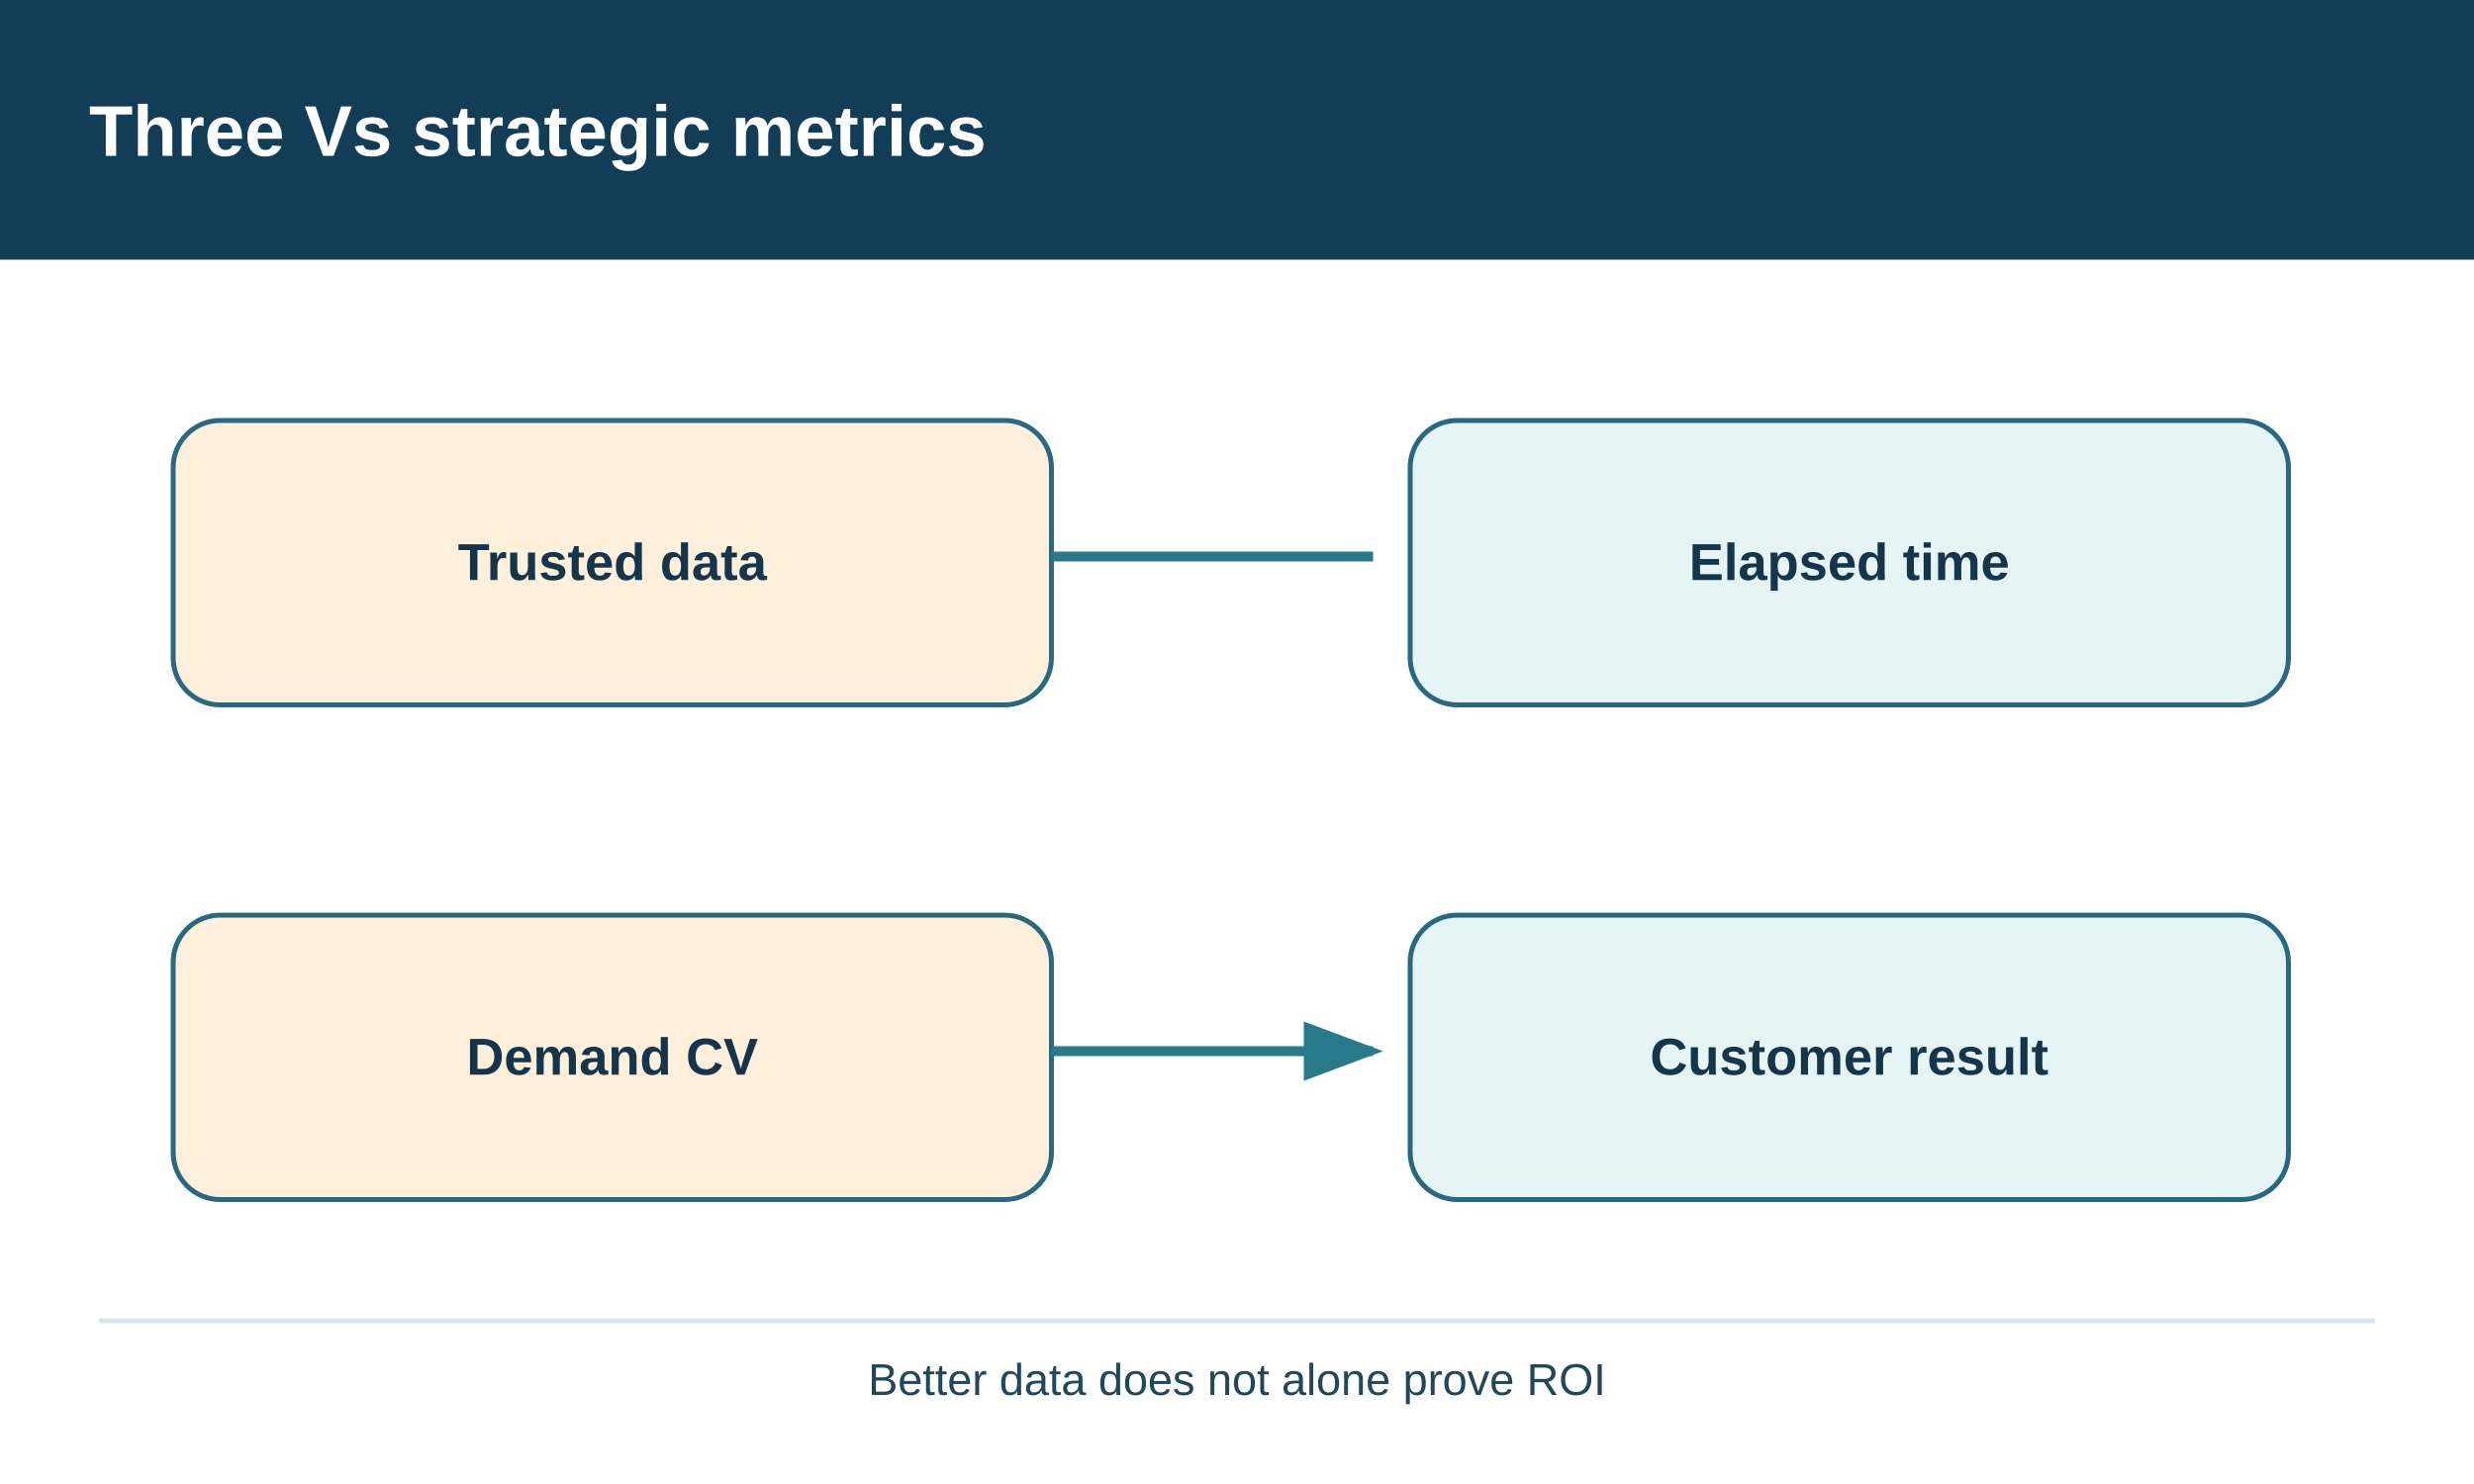
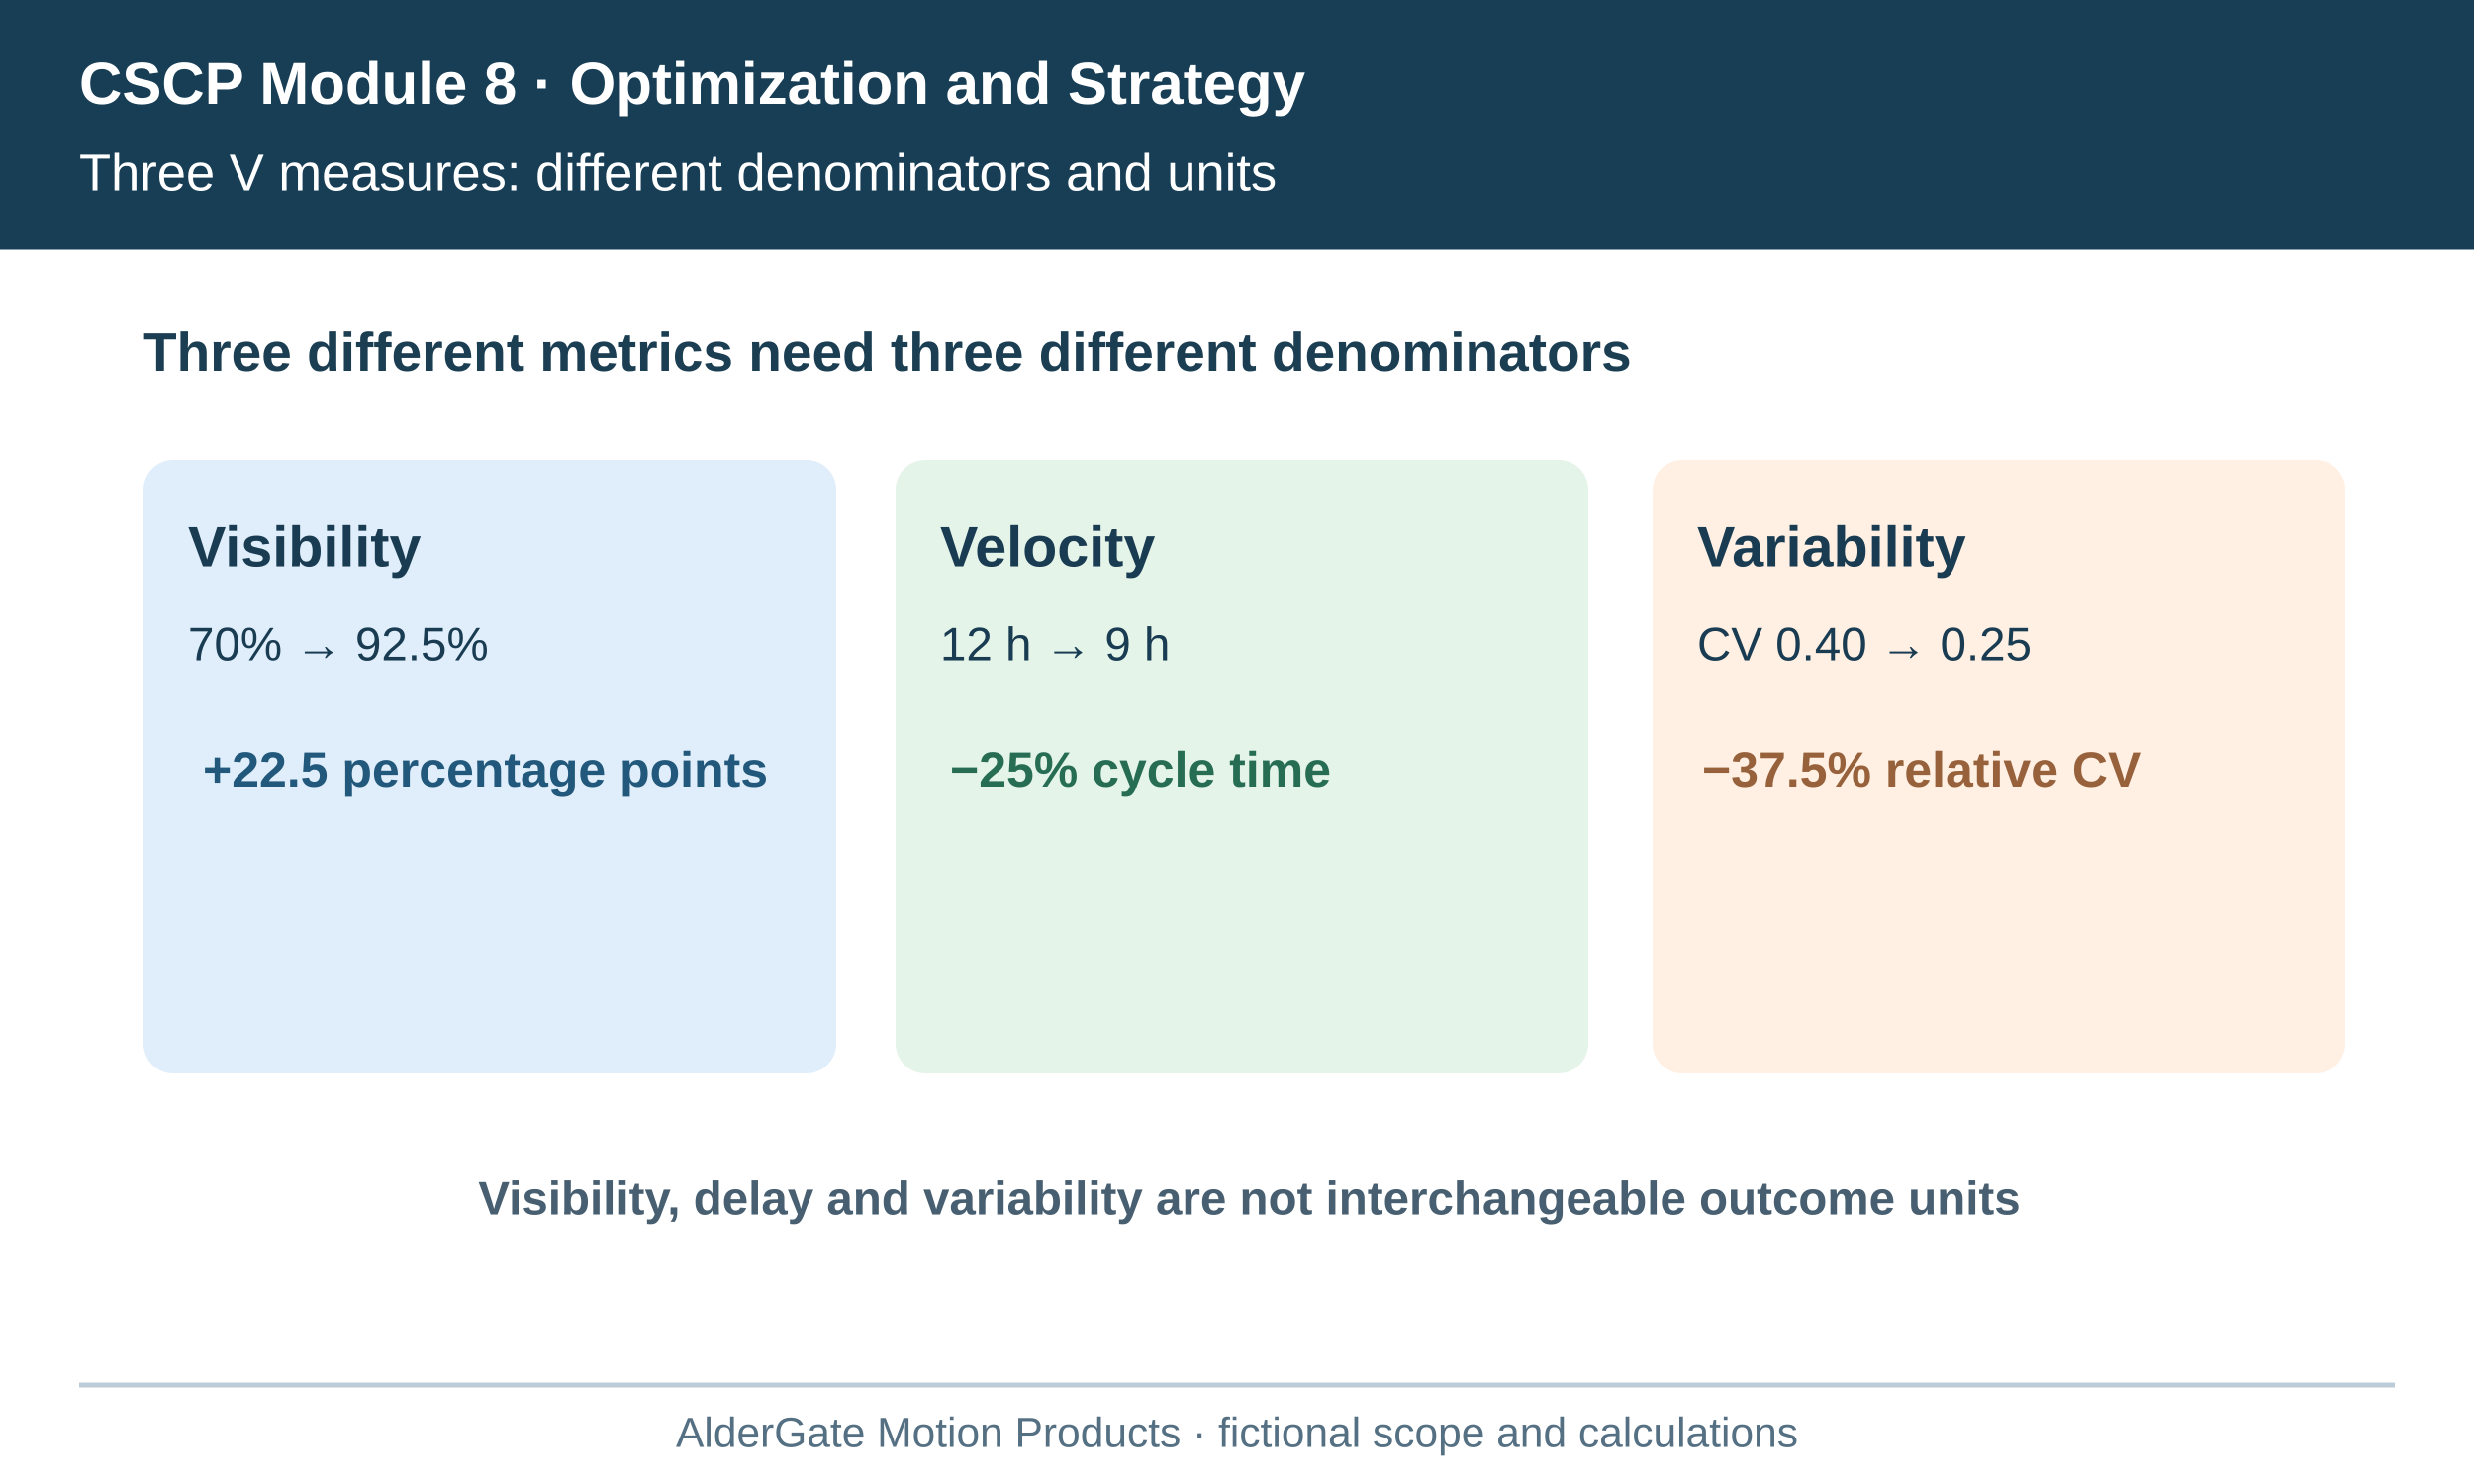
- <svg xmlns="http://www.w3.org/2000/svg" width="1000" height="600" viewBox="0 0 1000 600" role="img" aria-labelledby="title desc">
-   <defs>
-     <marker id="arrow" markerWidth="10" markerHeight="10" refX="7" refY="3" orient="auto">
-       <path d="M0,0 L0,6 L8,3 z" fill="#287a8b" />
-     </marker>
-   </defs>
-   <rect width="1000" height="600" fill="#ffffff" />
-   <rect x="0" y="0" width="1000" height="105" fill="#123d57" />
-   <text x="36" y="63" font-size="29" font-family="Arial, sans-serif" font-weight="700" fill="#ffffff">Three Vs strategic metrics</text>
-   <g font-family="Arial, sans-serif">
-     <rect x="70" y="170" width="355" height="115" rx="19" fill="#fff0dc" stroke="#286880" stroke-width="2" />
-     <text x="247.5" y="234.5" text-anchor="middle" font-size="21" font-weight="600" fill="#15354a">Trusted data</text>
-     <rect x="570" y="170" width="355" height="115" rx="19" fill="#e5f5f6" stroke="#286880" stroke-width="2" />
-     <text x="747.5" y="234.5" text-anchor="middle" font-size="21" font-weight="600" fill="#15354a">Elapsed time</text>
-     <rect x="70" y="370" width="355" height="115" rx="19" fill="#fff0dc" stroke="#286880" stroke-width="2" />
-     <text x="247.5" y="434.5" text-anchor="middle" font-size="21" font-weight="600" fill="#15354a">Demand CV</text>
-     <rect x="570" y="370" width="355" height="115" rx="19" fill="#e5f5f6" stroke="#286880" stroke-width="2" />
-     <text x="747.5" y="434.5" text-anchor="middle" font-size="21" font-weight="600" fill="#15354a">Customer result</text>
-     <path d="M425 225 H555 M425 425 H555" stroke="#287a8b" stroke-width="4" marker-end="url(#arrow)" />
-   </g>
-   <line x1="40" y1="534" x2="960" y2="534" stroke="#d9e5e8" stroke-width="2" />
-   <text x="500" y="564" text-anchor="middle" font-family="Arial, sans-serif" font-size="18" fill="#224759">Better data does not alone prove ROI</text>
+ <svg xmlns="http://www.w3.org/2000/svg" viewBox="0 0 1000 600" width="1000" height="600" role="img" aria-labelledby="title desc">
+   <rect x="0" y="0" width="1000" height="600" rx="0" fill="#fff" />
+   <rect x="0" y="0" width="1000" height="101" rx="0" fill="#173e55" />
+   <text x="32" y="42" font-size="24" font-family="Arial,Helvetica,sans-serif" text-anchor="start" fill="#fff" font-weight="700">CSCP Module 8 · Optimization and Strategy</text>
+   <text x="32" y="77" font-size="21" font-family="Arial,Helvetica,sans-serif" text-anchor="start" fill="#fff">Three V measures: different denominators and units</text>
+   <text x="58" y="150" font-size="22" font-family="Arial,Helvetica,sans-serif" text-anchor="start" fill="#1b3e52" font-weight="700">Three different metrics need three different denominators</text>
+   <rect x="58" y="186" width="280" height="248" rx="12" fill="#dfeefa" />
+   <text x="76" y="229" font-size="23" font-family="Arial,Helvetica,sans-serif" text-anchor="start" fill="#193c52" font-weight="700">Visibility</text>
+   <text x="76" y="267" font-size="19" font-family="Arial,Helvetica,sans-serif" text-anchor="start" fill="#193c52">70% → 92.5%</text>
+   <text x="82" y="318" font-size="20" font-family="Arial,Helvetica,sans-serif" text-anchor="start" fill="#22587b" font-weight="700">+22.5 percentage points</text>
+   <rect x="362" y="186" width="280" height="248" rx="12" fill="#e5f4e9" />
+   <text x="380" y="229" font-size="23" font-family="Arial,Helvetica,sans-serif" text-anchor="start" fill="#193c52" font-weight="700">Velocity</text>
+   <text x="380" y="267" font-size="19" font-family="Arial,Helvetica,sans-serif" text-anchor="start" fill="#193c52">12 h → 9 h</text>
+   <text x="384" y="318" font-size="20" font-family="Arial,Helvetica,sans-serif" text-anchor="start" fill="#266d53" font-weight="700">−25% cycle time</text>
+   <rect x="668" y="186" width="280" height="248" rx="12" fill="#fff0e3" />
+   <text x="686" y="229" font-size="23" font-family="Arial,Helvetica,sans-serif" text-anchor="start" fill="#193c52" font-weight="700">Variability</text>
+   <text x="686" y="267" font-size="19" font-family="Arial,Helvetica,sans-serif" text-anchor="start" fill="#193c52">CV 0.40 → 0.25</text>
+   <text x="688" y="318" font-size="20" font-family="Arial,Helvetica,sans-serif" text-anchor="start" fill="#96613b" font-weight="700">−37.5% relative CV</text>
+   <text x="505" y="491" font-size="19" font-family="Arial,Helvetica,sans-serif" text-anchor="middle" fill="#475f70" font-weight="700">Visibility, delay and variability are not interchangeable outcome units</text>
+   <line x1="32" y1="560" x2="968" y2="560" stroke="#bdcdd7" stroke-width="2" />
+   <text x="500" y="585" font-size="17" font-family="Arial,Helvetica,sans-serif" text-anchor="middle" fill="#557083">AlderGate Motion Products · fictional scope and calculations</text>
</svg>
